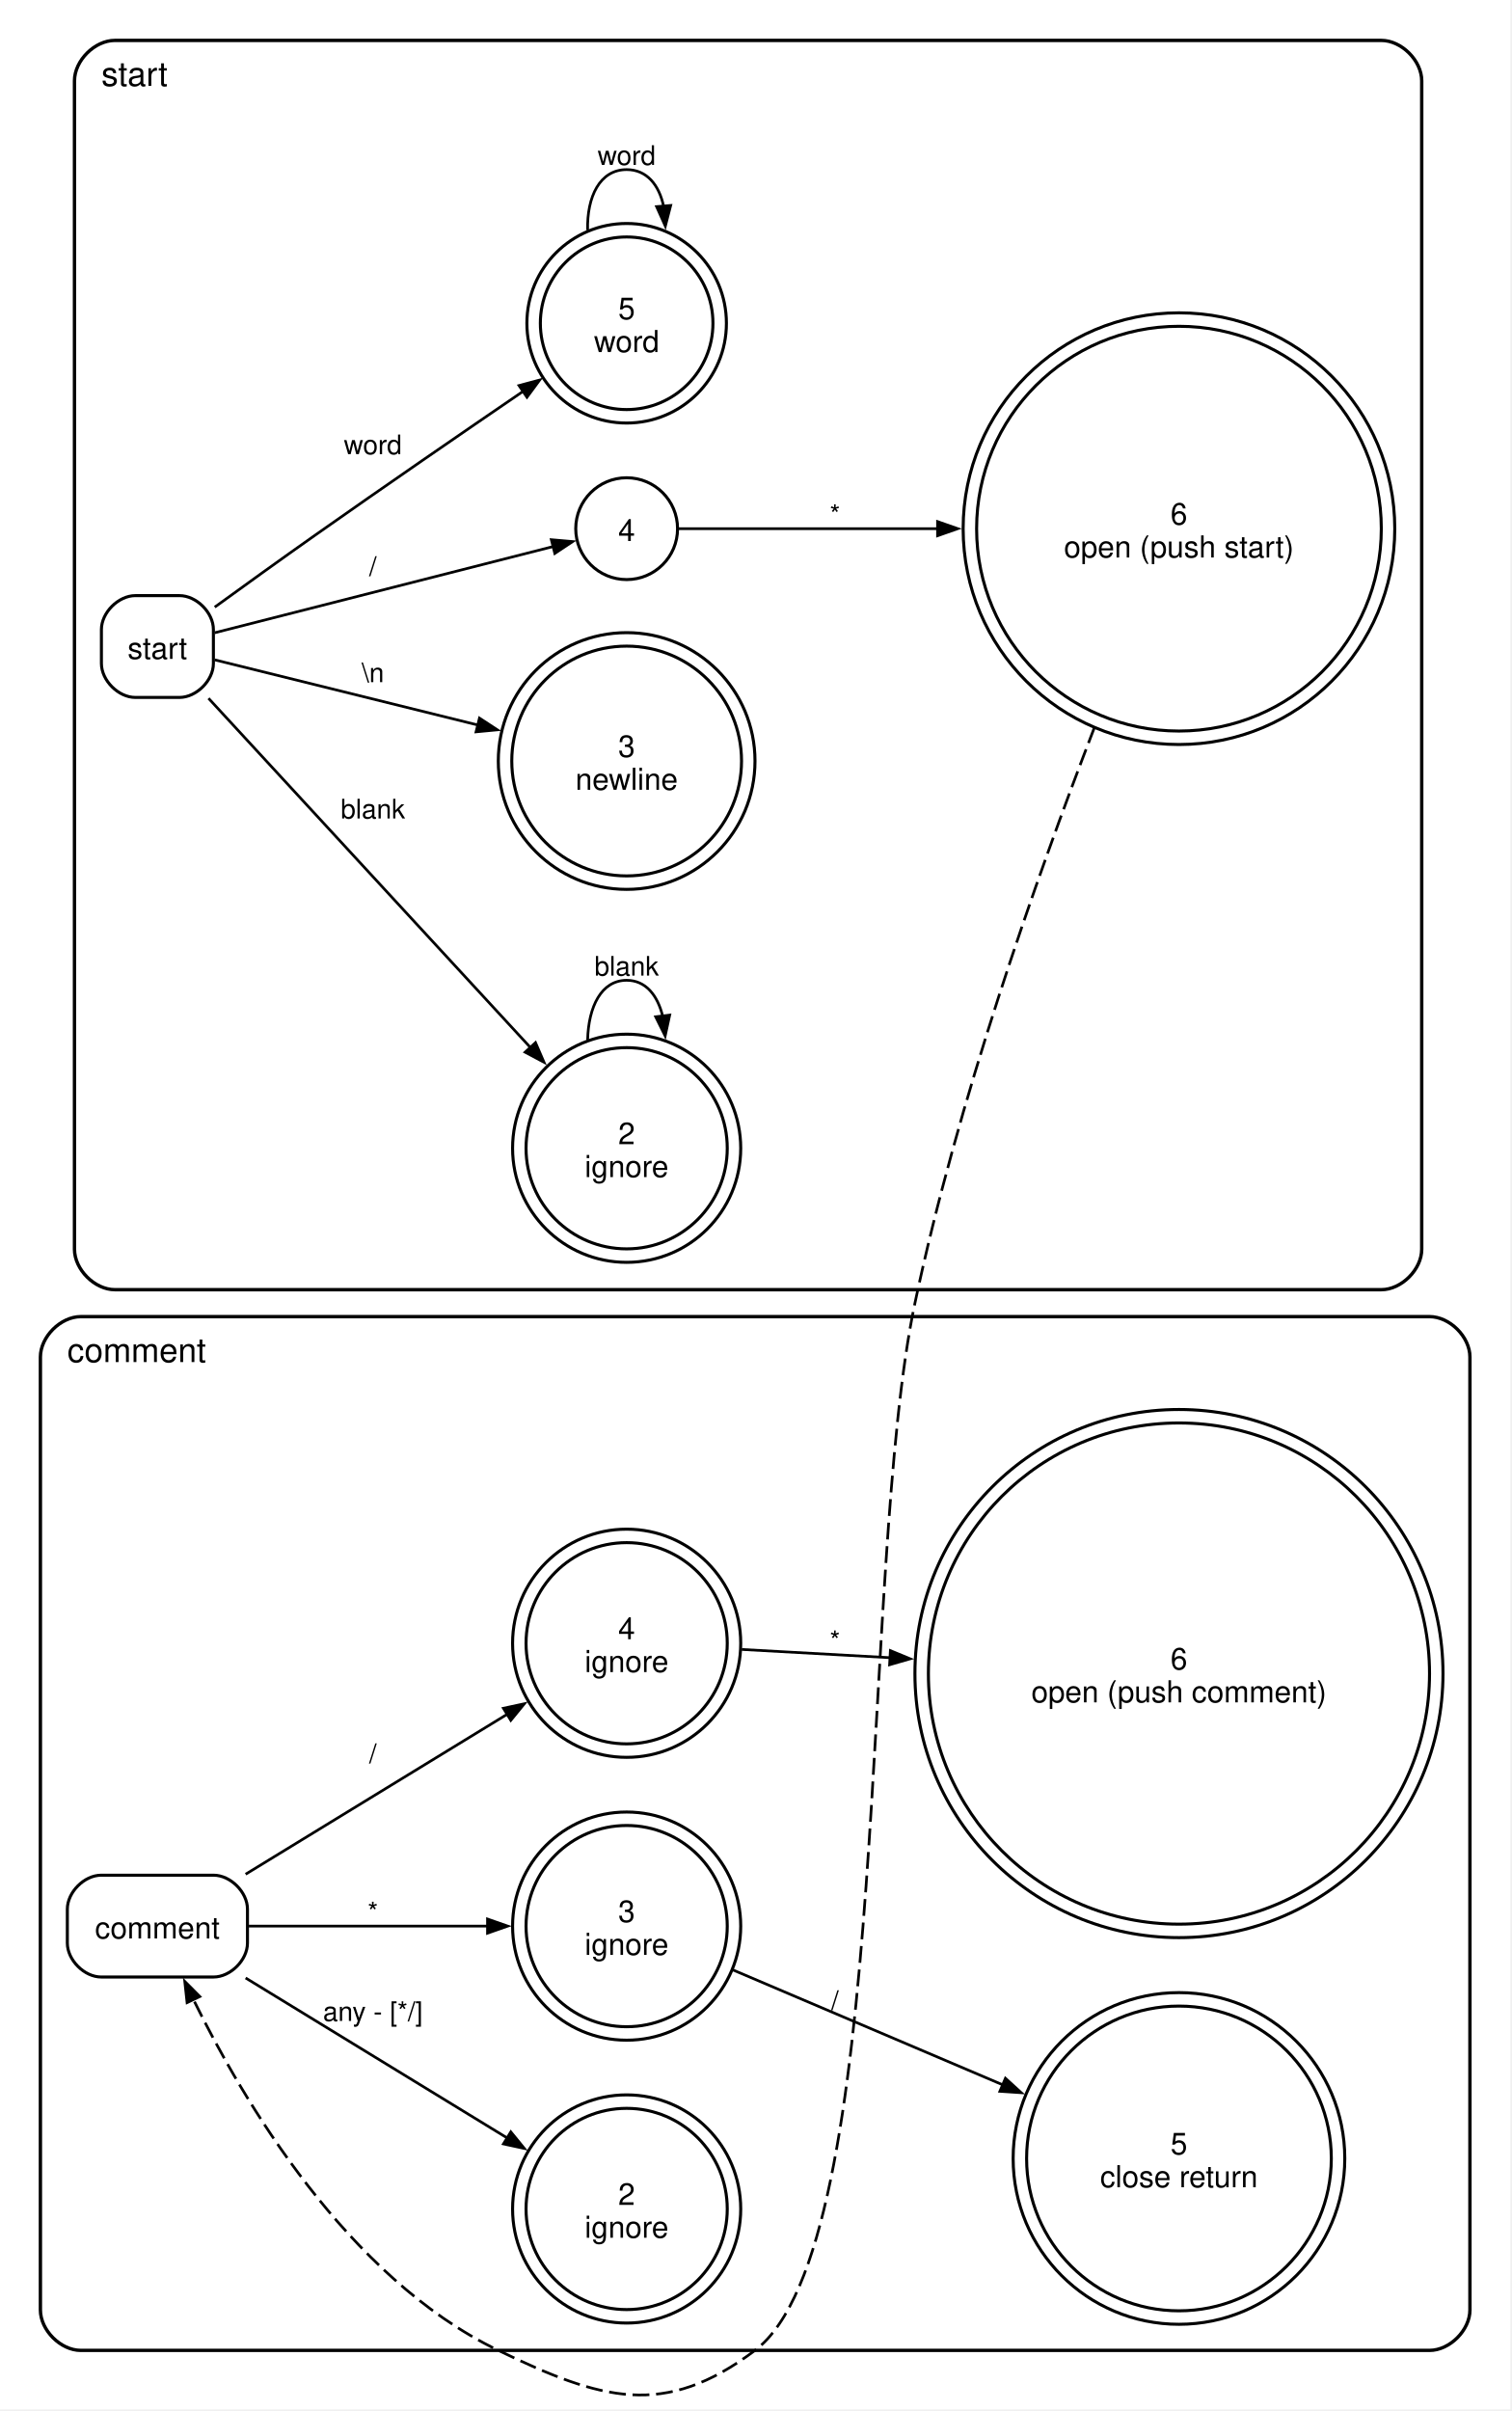
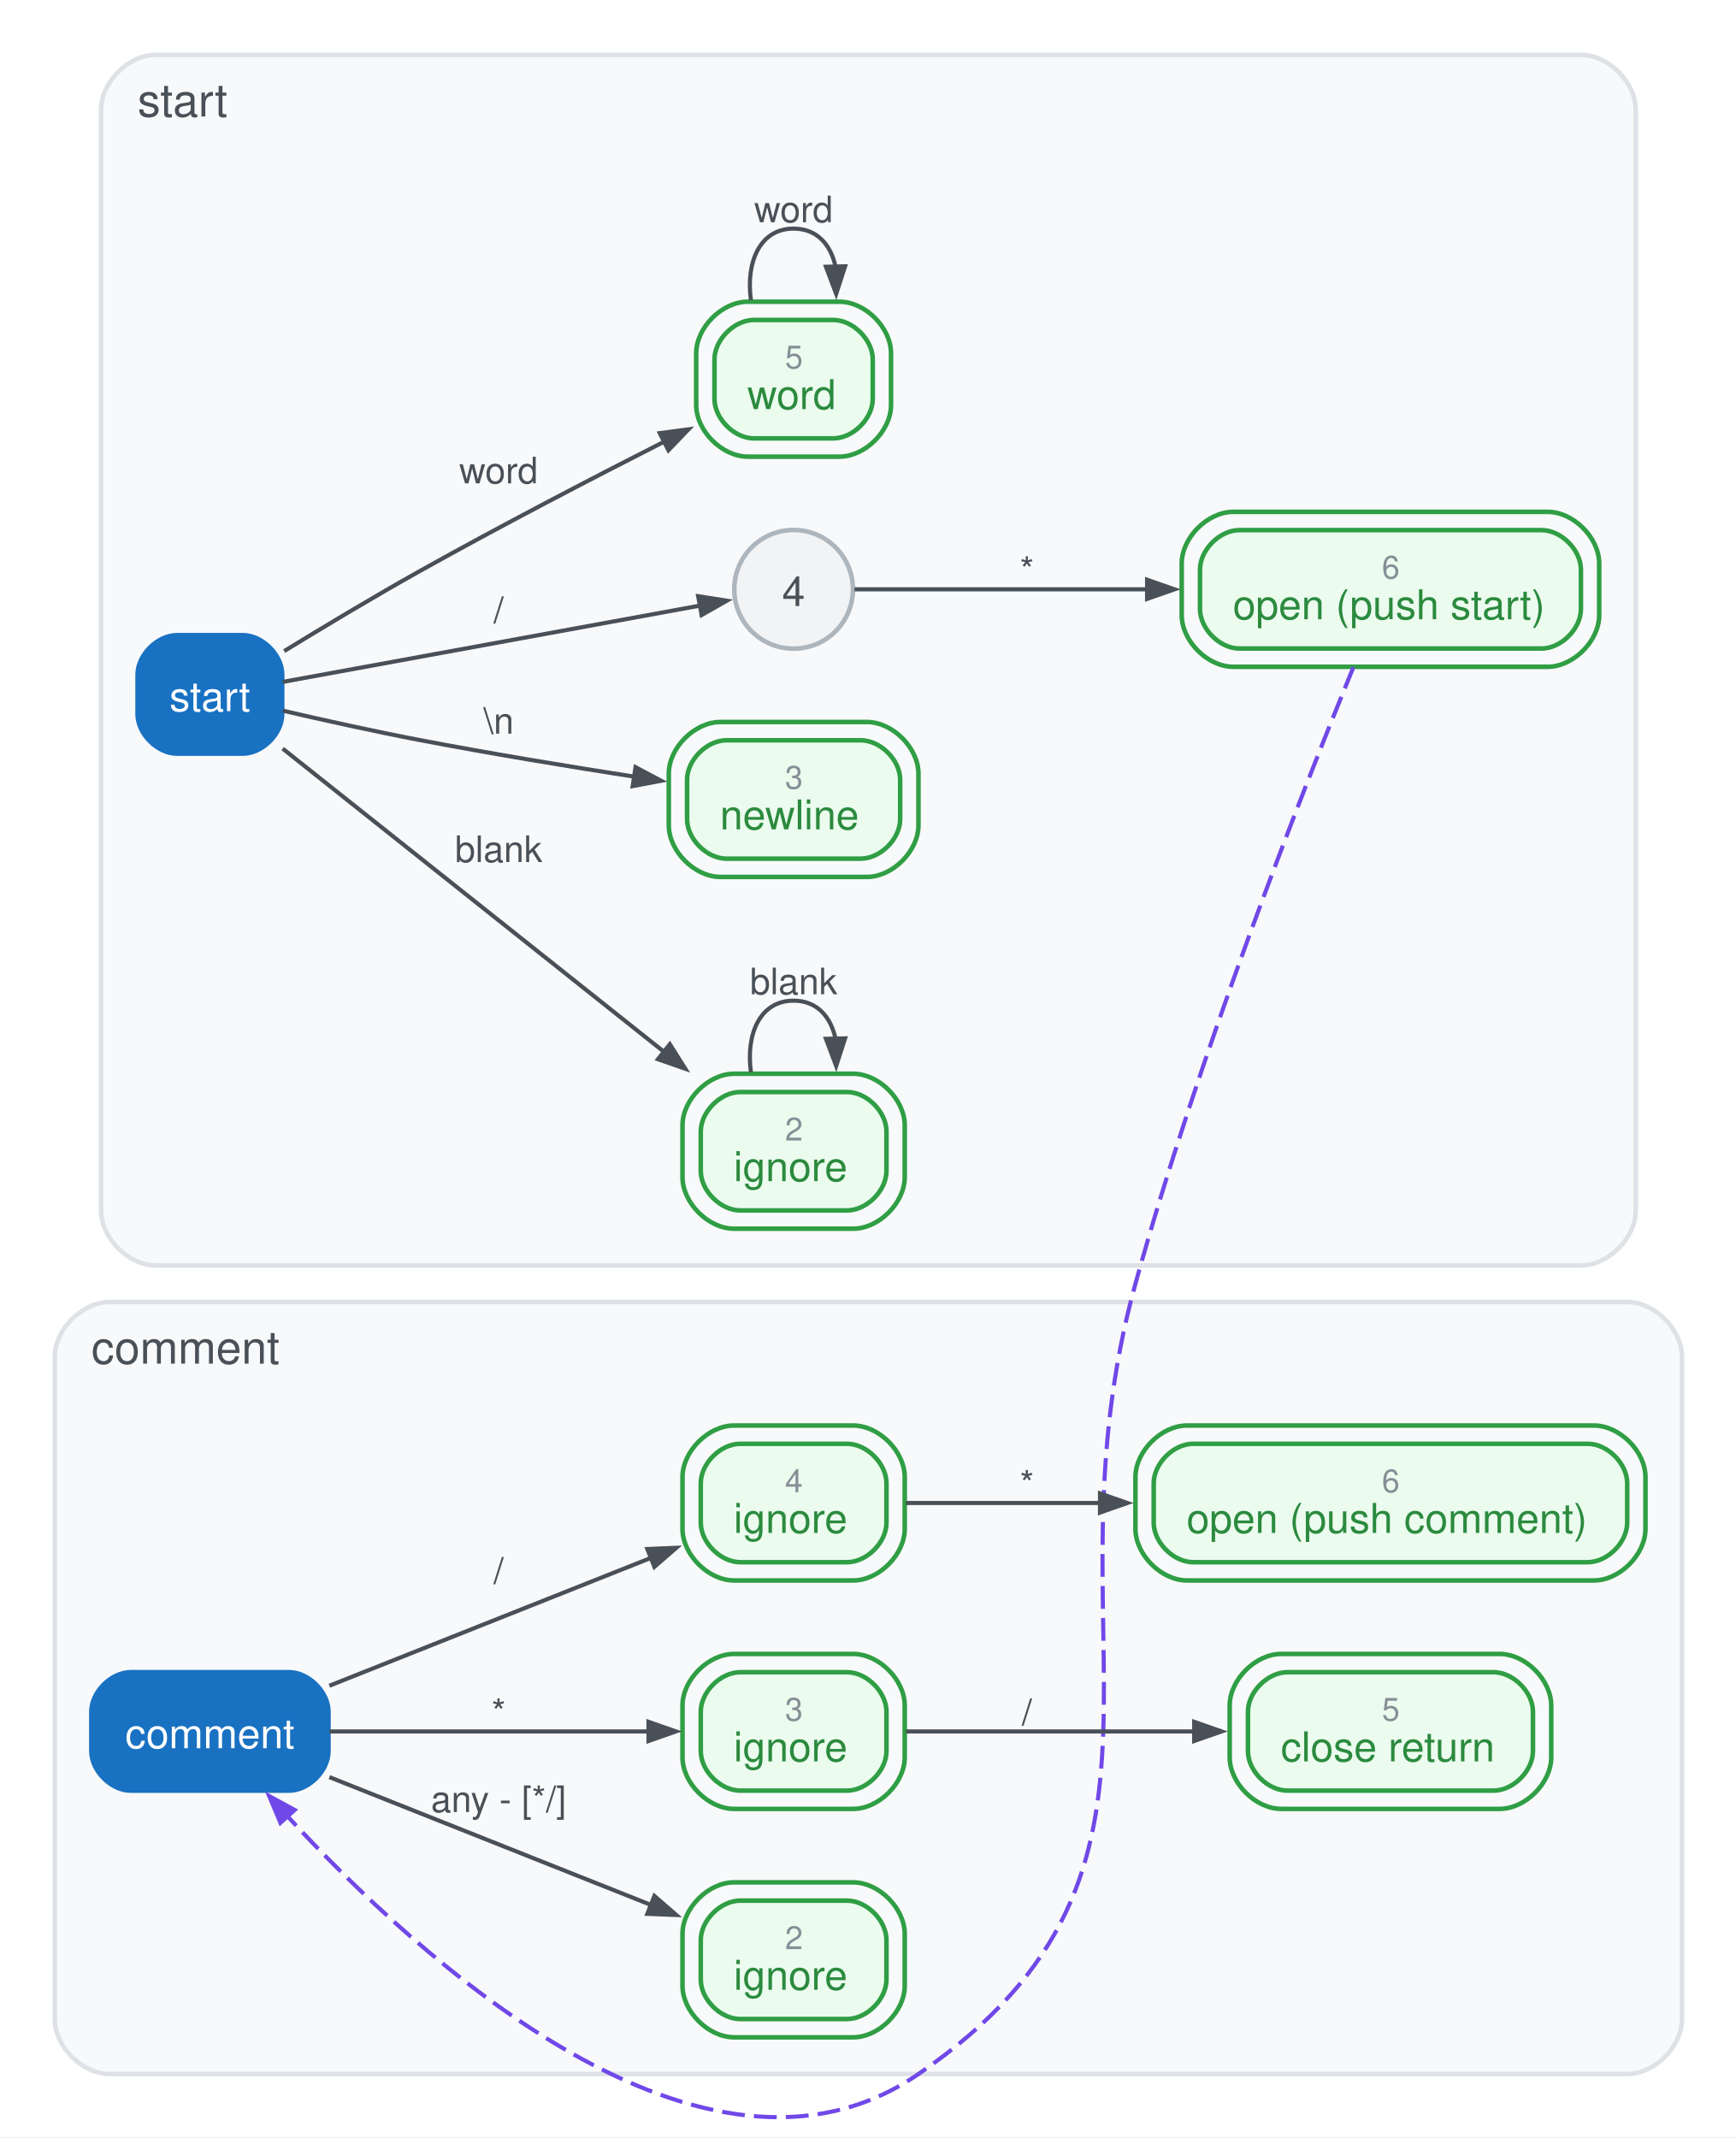
- <svg xmlns="http://www.w3.org/2000/svg" width="449pt" height="716pt" viewBox="0.00 0.00 449.00 716.00">
-   <g id="graph0" class="graph" transform="scale(1 1) rotate(0) translate(4 711.52)">
-     <polygon fill="white" stroke="none" points="-4,4 -4,-711.52 444.58,-711.52 444.58,4 -4,4" />
+ <svg xmlns="http://www.w3.org/2000/svg" width="380pt" height="468pt" viewBox="0.00 0.00 380.00 468.00">
+   <g id="graph0" class="graph" transform="scale(1 1) rotate(0) translate(4 463.77)">
+     <polygon fill="white" stroke="none" points="-4,4 -4,-463.77 376.2,-463.77 376.2,4 -4,4" />
    <g id="clust1" class="cluster group">
-       <path fill="none" stroke="black" d="M30.12,-328.52C30.12,-328.52 406.26,-328.52 406.26,-328.52 412.26,-328.52 418.26,-334.52 418.26,-340.52 418.26,-340.52 418.26,-687.52 418.26,-687.52 418.26,-693.52 412.26,-699.52 406.26,-699.52 406.26,-699.52 30.12,-699.52 30.12,-699.52 24.12,-699.52 18.12,-693.52 18.12,-687.52 18.12,-687.52 18.12,-340.52 18.12,-340.52 18.12,-334.52 24.12,-328.52 30.12,-328.52" />
-       <text xml:space="preserve" text-anchor="start" x="26.12" y="-686.02" font-family="Helvetica,sans-Serif" font-size="10.00">start</text>
+       <path fill="#f8f9fa" stroke="#dee2e6" d="M30.12,-186.77C30.12,-186.77 342.07,-186.77 342.07,-186.77 348.07,-186.77 354.07,-192.77 354.07,-198.77 354.07,-198.77 354.07,-439.77 354.07,-439.77 354.07,-445.77 348.07,-451.77 342.07,-451.77 342.07,-451.77 30.12,-451.77 30.12,-451.77 24.12,-451.77 18.12,-445.77 18.12,-439.77 18.12,-439.77 18.12,-198.77 18.12,-198.77 18.12,-192.77 24.12,-186.77 30.12,-186.77" />
+       <text xml:space="preserve" text-anchor="start" x="26.12" y="-438.27" font-family="Helvetica,sans-Serif" font-size="10.00" fill="#495057">start</text>
    </g>
    <g id="clust2" class="cluster group">
-       <path fill="none" stroke="black" d="M20,-13.52C20,-13.52 420.58,-13.52 420.58,-13.52 426.58,-13.52 432.58,-19.52 432.58,-25.52 432.58,-25.52 432.58,-308.52 432.58,-308.52 432.58,-314.52 426.58,-320.52 420.58,-320.52 420.58,-320.52 20,-320.52 20,-320.52 14,-320.52 8,-314.52 8,-308.52 8,-308.52 8,-25.52 8,-25.52 8,-19.52 14,-13.52 20,-13.52" />
-       <text xml:space="preserve" text-anchor="start" x="16" y="-307.02" font-family="Helvetica,sans-Serif" font-size="10.00">comment</text>
+       <path fill="#f8f9fa" stroke="#dee2e6" d="M20,-9.77C20,-9.77 352.2,-9.77 352.2,-9.77 358.2,-9.77 364.2,-15.77 364.2,-21.77 364.2,-21.77 364.2,-166.77 364.2,-166.77 364.2,-172.77 358.2,-178.77 352.2,-178.77 352.2,-178.77 20,-178.77 20,-178.77 14,-178.77 8,-172.77 8,-166.77 8,-166.77 8,-21.77 8,-21.77 8,-15.77 14,-9.77 20,-9.77" />
+       <text xml:space="preserve" text-anchor="start" x="16" y="-165.27" font-family="Helvetica,sans-Serif" font-size="10.00" fill="#495057">comment</text>
    </g>
    <g id="node1" class="node start">
-       <path fill="none" stroke="black" stroke-width="0.9" d="M49.29,-534.64C49.29,-534.64 36.21,-534.64 36.21,-534.64 31.17,-534.64 26.12,-529.6 26.12,-524.56 26.12,-524.56 26.12,-514.48 26.12,-514.48 26.12,-509.44 31.17,-504.4 36.21,-504.4 36.21,-504.4 49.29,-504.4 49.29,-504.4 54.33,-504.4 59.38,-509.44 59.38,-514.48 59.38,-514.48 59.38,-524.56 59.38,-524.56 59.38,-529.6 54.34,-534.64 49.29,-534.64" />
-       <text xml:space="preserve" text-anchor="middle" x="42.75" y="-515.85" font-family="Helvetica,sans-Serif" font-size="9.00">start</text>
+       <path fill="#1971c2" stroke="#1971c2" d="M49.14,-324.73C49.14,-324.73 34.76,-324.73 34.76,-324.73 30.44,-324.73 26.12,-320.41 26.12,-316.09 26.12,-316.09 26.12,-307.45 26.12,-307.45 26.12,-303.13 30.44,-298.81 34.76,-298.81 34.76,-298.81 49.14,-298.81 49.14,-298.81 53.45,-298.81 57.77,-303.13 57.77,-307.45 57.77,-307.45 57.77,-316.09 57.77,-316.09 57.77,-320.41 53.45,-324.73 49.14,-324.73" />
+       <text xml:space="preserve" text-anchor="middle" x="41.95" y="-308.1" font-family="Helvetica,sans-Serif" font-size="9.00" fill="white">start</text>
    </g>
    <g id="node2" class="node">
-       <ellipse fill="none" stroke="black" stroke-width="0.9" cx="182.12" cy="-370.52" rx="29.88" ry="29.88" />
-       <ellipse fill="none" stroke="black" stroke-width="0.9" cx="182.12" cy="-370.52" rx="33.88" ry="33.88" />
-       <text xml:space="preserve" text-anchor="middle" x="182.12" y="-371.72" font-family="Helvetica,sans-Serif" font-size="9.00">2</text>
-       <text xml:space="preserve" text-anchor="middle" x="182.12" y="-361.97" font-family="Helvetica,sans-Serif" font-size="9.00">ignore</text>
+       <path fill="#ebfbee" stroke="#2f9e44" d="M181.41,-224.73C181.41,-224.73 158.04,-224.73 158.04,-224.73 153.72,-224.73 149.4,-220.41 149.4,-216.09 149.4,-216.09 149.4,-207.45 149.4,-207.45 149.4,-203.13 153.72,-198.81 158.04,-198.81 158.04,-198.81 181.41,-198.81 181.41,-198.81 185.73,-198.81 190.05,-203.13 190.05,-207.45 190.05,-207.45 190.05,-216.09 190.05,-216.09 190.05,-220.41 185.73,-224.73 181.41,-224.73" />
+       <path fill="none" stroke="#2f9e44" d="M182.74,-228.73C182.74,-228.73 156.71,-228.73 156.71,-228.73 151.05,-228.73 145.4,-223.08 145.4,-217.42 145.4,-217.42 145.4,-206.12 145.4,-206.12 145.4,-200.46 151.05,-194.81 156.71,-194.81 156.71,-194.81 182.74,-194.81 182.74,-194.81 188.4,-194.81 194.05,-200.46 194.05,-206.12 194.05,-206.12 194.05,-217.42 194.05,-217.42 194.05,-223.08 188.4,-228.73 182.74,-228.73" />
+       <text xml:space="preserve" text-anchor="start" x="167.85" y="-214.12" font-family="Helvetica,sans-Serif" font-size="7.00" fill="#868e96">2</text>
+       <text xml:space="preserve" text-anchor="start" x="156.6" y="-205.22" font-family="Helvetica,sans-Serif" font-size="9.00" fill="#2b8a3e">ignore</text>
    </g>
    <g id="edge1" class="edge">
-       <path fill="none" stroke="black" stroke-width="0.8" d="M57.93,-504.14C80.42,-479.75 124.66,-431.77 153.54,-400.43" />
-       <polygon fill="black" stroke="black" stroke-width="0.8" points="155.05,-401.89 157.57,-396.06 151.96,-399.05 155.05,-401.89" />
-       <text xml:space="preserve" text-anchor="middle" x="106.75" y="-468.47" font-family="Helvetica,sans-Serif" font-size="8.00"> blank </text>
+       <path fill="none" stroke="#495057" stroke-width="0.9" d="M57.87,-299.91C78.44,-283.55 115.86,-253.8 141.49,-233.42" />
+       <polygon fill="#495057" stroke="#495057" stroke-width="0.9" points="142.63,-235.2 146.02,-229.82 140.02,-231.91 142.63,-235.2" />
+       <text xml:space="preserve" text-anchor="middle" x="105.15" y="-275.07" font-family="Helvetica,sans-Serif" font-size="8.00" fill="#495057"> blank </text>
    </g>
    <g id="node3" class="node">
-       <ellipse fill="none" stroke="black" stroke-width="0.9" cx="182.12" cy="-485.52" rx="34.12" ry="34.12" />
-       <ellipse fill="none" stroke="black" stroke-width="0.9" cx="182.12" cy="-485.52" rx="38.12" ry="38.12" />
-       <text xml:space="preserve" text-anchor="middle" x="182.12" y="-486.72" font-family="Helvetica,sans-Serif" font-size="9.00">3</text>
-       <text xml:space="preserve" text-anchor="middle" x="182.12" y="-476.97" font-family="Helvetica,sans-Serif" font-size="9.00">newline</text>
+       <path fill="#ebfbee" stroke="#2f9e44" d="M184.41,-301.73C184.41,-301.73 155.04,-301.73 155.04,-301.73 150.72,-301.73 146.4,-297.41 146.4,-293.09 146.4,-293.09 146.4,-284.45 146.4,-284.45 146.4,-280.13 150.72,-275.81 155.04,-275.81 155.04,-275.81 184.41,-275.81 184.41,-275.81 188.73,-275.81 193.05,-280.13 193.05,-284.45 193.05,-284.45 193.05,-293.09 193.05,-293.09 193.05,-297.41 188.73,-301.73 184.41,-301.73" />
+       <path fill="none" stroke="#2f9e44" d="M185.74,-305.73C185.74,-305.73 153.71,-305.73 153.71,-305.73 148.05,-305.73 142.4,-300.08 142.4,-294.42 142.4,-294.42 142.4,-283.12 142.4,-283.12 142.4,-277.46 148.05,-271.81 153.71,-271.81 153.71,-271.81 185.74,-271.81 185.74,-271.81 191.4,-271.81 197.05,-277.46 197.05,-283.12 197.05,-283.12 197.05,-294.42 197.05,-294.42 197.05,-300.08 191.4,-305.73 185.74,-305.73" />
+       <text xml:space="preserve" text-anchor="start" x="167.85" y="-291.12" font-family="Helvetica,sans-Serif" font-size="7.00" fill="#868e96">3</text>
+       <text xml:space="preserve" text-anchor="start" x="153.6" y="-282.22" font-family="Helvetica,sans-Serif" font-size="9.00" fill="#2b8a3e">newline</text>
    </g>
    <g id="edge2" class="edge">
-       <path fill="none" stroke="black" stroke-width="0.8" d="M59.78,-515.56C78.81,-510.84 111.33,-502.79 137.92,-496.21" />
-       <polygon fill="black" stroke="black" stroke-width="0.8" points="138.4,-498.26 143.72,-494.78 137.39,-494.18 138.4,-498.26" />
-       <text xml:space="preserve" text-anchor="middle" x="106.75" y="-508.95" font-family="Helvetica,sans-Serif" font-size="8.00"> \n </text>
+       <path fill="none" stroke="#495057" stroke-width="0.9" d="M57.89,-308.21C66.61,-306.19 77.85,-303.69 87.9,-301.77 103.37,-298.81 120.6,-295.97 135.17,-293.71" />
+       <polygon fill="#495057" stroke="#495057" stroke-width="0.9" points="135.12,-295.84 140.73,-292.86 134.49,-291.69 135.12,-295.84" />
+       <text xml:space="preserve" text-anchor="middle" x="105.15" y="-303.17" font-family="Helvetica,sans-Serif" font-size="8.00" fill="#495057"> \n </text>
    </g>
    <g id="node4" class="node">
-       <ellipse fill="none" stroke="black" stroke-width="0.9" cx="182.12" cy="-554.52" rx="15.12" ry="15.12" />
-       <text xml:space="preserve" text-anchor="middle" x="182.12" y="-550.85" font-family="Helvetica,sans-Serif" font-size="9.00">4</text>
+       <ellipse fill="#f1f3f5" stroke="#adb5bd" cx="169.72" cy="-334.77" rx="12.99" ry="12.99" />
+       <text xml:space="preserve" text-anchor="middle" x="169.72" y="-331.1" font-family="Helvetica,sans-Serif" font-size="9.00" fill="#495057">4</text>
    </g>
    <g id="edge3" class="edge">
-       <path fill="none" stroke="black" stroke-width="0.8" d="M59.78,-523.61C84.72,-529.96 132.84,-542.22 160.39,-549.24" />
-       <polygon fill="black" stroke="black" stroke-width="0.8" points="159.75,-551.24 166.08,-550.69 160.78,-547.17 159.75,-551.24" />
-       <text xml:space="preserve" text-anchor="middle" x="106.75" y="-540.52" font-family="Helvetica,sans-Serif" font-size="8.00"> / </text>
+       <path fill="none" stroke="#495057" stroke-width="0.9" d="M57.87,-314.5C80.63,-318.66 124.04,-326.6 149.25,-331.21" />
+       <polygon fill="#495057" stroke="#495057" stroke-width="0.9" points="148.83,-333.27 155.11,-332.28 149.59,-329.14 148.83,-333.27" />
+       <text xml:space="preserve" text-anchor="middle" x="105.15" y="-327.41" font-family="Helvetica,sans-Serif" font-size="8.00" fill="#495057"> / </text>
    </g>
    <g id="node5" class="node">
-       <ellipse fill="none" stroke="black" stroke-width="0.9" cx="182.12" cy="-615.52" rx="25.63" ry="25.63" />
-       <ellipse fill="none" stroke="black" stroke-width="0.9" cx="182.12" cy="-615.52" rx="29.63" ry="29.63" />
-       <text xml:space="preserve" text-anchor="middle" x="182.12" y="-616.72" font-family="Helvetica,sans-Serif" font-size="9.00">5</text>
-       <text xml:space="preserve" text-anchor="middle" x="182.12" y="-606.97" font-family="Helvetica,sans-Serif" font-size="9.00">word</text>
+       <path fill="#ebfbee" stroke="#2f9e44" d="M178.41,-393.73C178.41,-393.73 161.04,-393.73 161.04,-393.73 156.72,-393.73 152.4,-389.41 152.4,-385.09 152.4,-385.09 152.4,-376.45 152.4,-376.45 152.4,-372.13 156.72,-367.81 161.04,-367.81 161.04,-367.81 178.41,-367.81 178.41,-367.81 182.73,-367.81 187.05,-372.13 187.05,-376.45 187.05,-376.45 187.05,-385.09 187.05,-385.09 187.05,-389.41 182.73,-393.73 178.41,-393.73" />
+       <path fill="none" stroke="#2f9e44" d="M179.74,-397.73C179.74,-397.73 159.71,-397.73 159.71,-397.73 154.05,-397.73 148.4,-392.08 148.4,-386.42 148.4,-386.42 148.4,-375.12 148.4,-375.12 148.4,-369.46 154.05,-363.81 159.71,-363.81 159.71,-363.81 179.74,-363.81 179.74,-363.81 185.4,-363.81 191.05,-369.46 191.05,-375.12 191.05,-375.12 191.05,-386.42 191.05,-386.42 191.05,-392.08 185.4,-397.73 179.74,-397.73" />
+       <text xml:space="preserve" text-anchor="start" x="167.85" y="-383.12" font-family="Helvetica,sans-Serif" font-size="7.00" fill="#868e96">5</text>
+       <text xml:space="preserve" text-anchor="start" x="159.6" y="-374.22" font-family="Helvetica,sans-Serif" font-size="9.00" fill="#2b8a3e">word</text>
    </g>
    <g id="edge4" class="edge">
-       <path fill="none" stroke="black" stroke-width="0.8" d="M59.78,-531.22C68.53,-537.57 79.57,-545.53 89.5,-552.52 110.06,-567 133.42,-583.06 151.41,-595.34" />
-       <polygon fill="black" stroke="black" stroke-width="0.8" points="150.15,-597.02 156.29,-598.67 152.51,-593.55 150.15,-597.02" />
-       <text xml:space="preserve" text-anchor="middle" x="106.75" y="-576.64" font-family="Helvetica,sans-Serif" font-size="8.00"> word </text>
+       <path fill="none" stroke="#495057" stroke-width="0.9" d="M58.21,-321.25C66.84,-326.54 77.89,-333.17 87.9,-338.77 105.53,-348.63 125.69,-359.11 141.47,-367.13" />
+       <polygon fill="#495057" stroke="#495057" stroke-width="0.9" points="140.42,-368.96 146.73,-369.8 142.32,-365.21 140.42,-368.96" />
+       <text xml:space="preserve" text-anchor="middle" x="105.15" y="-357.96" font-family="Helvetica,sans-Serif" font-size="8.00" fill="#495057"> word </text>
    </g>
    <g id="edge5" class="edge">
-       <path fill="none" stroke="black" stroke-width="0.8" d="M170.53,-402.66C170.76,-412.6 174.63,-420.4 182.12,-420.4 187.74,-420.4 191.31,-416.01 192.85,-409.62" />
-       <polygon fill="black" stroke="black" stroke-width="0.8" points="194.91,-410.08 193.56,-403.86 190.74,-409.56 194.91,-410.08" />
-       <text xml:space="preserve" text-anchor="middle" x="182.12" y="-421.8" font-family="Helvetica,sans-Serif" font-size="8.00"> blank </text>
+       <path fill="none" stroke="#495057" stroke-width="0.9" d="M160.38,-229.07C159.23,-237.39 162.34,-244.73 169.72,-244.73 174.8,-244.73 177.86,-241.26 178.9,-236.39" />
+       <polygon fill="#495057" stroke="#495057" stroke-width="0.9" points="181,-236.48 179.04,-230.43 176.8,-236.38 181,-236.48" />
+       <text xml:space="preserve" text-anchor="middle" x="169.72" y="-246.13" font-family="Helvetica,sans-Serif" font-size="8.00" fill="#495057"> blank </text>
    </g>
    <g id="node6" class="node">
-       <ellipse fill="none" stroke="black" stroke-width="0.9" cx="346.16" cy="-554.52" rx="60.1" ry="60.1" />
-       <ellipse fill="none" stroke="black" stroke-width="0.9" cx="346.16" cy="-554.52" rx="64.1" ry="64.1" />
-       <text xml:space="preserve" text-anchor="middle" x="346.16" y="-555.72" font-family="Helvetica,sans-Serif" font-size="9.00">6</text>
-       <text xml:space="preserve" text-anchor="middle" x="346.16" y="-545.97" font-family="Helvetica,sans-Serif" font-size="9.00">open (push start)</text>
+       <path fill="#ebfbee" stroke="#2f9e44" d="M333.44,-347.73C333.44,-347.73 267.31,-347.73 267.31,-347.73 263,-347.73 258.68,-343.41 258.68,-339.09 258.68,-339.09 258.68,-330.45 258.68,-330.45 258.68,-326.13 263,-321.81 267.31,-321.81 267.31,-321.81 333.44,-321.81 333.44,-321.81 337.75,-321.81 342.07,-326.13 342.07,-330.45 342.07,-330.45 342.07,-339.09 342.07,-339.09 342.07,-343.41 337.75,-347.73 333.44,-347.73" />
+       <path fill="none" stroke="#2f9e44" d="M334.77,-351.73C334.77,-351.73 265.98,-351.73 265.98,-351.73 260.33,-351.73 254.68,-346.08 254.68,-340.42 254.68,-340.42 254.68,-329.12 254.68,-329.12 254.68,-323.46 260.33,-317.81 265.98,-317.81 265.98,-317.81 334.77,-317.81 334.77,-317.81 340.42,-317.81 346.07,-323.46 346.07,-329.12 346.07,-329.12 346.07,-340.42 346.07,-340.42 346.07,-346.08 340.42,-351.73 334.77,-351.73" />
+       <text xml:space="preserve" text-anchor="start" x="298.5" y="-337.12" font-family="Helvetica,sans-Serif" font-size="7.00" fill="#868e96">6</text>
+       <text xml:space="preserve" text-anchor="start" x="265.88" y="-328.22" font-family="Helvetica,sans-Serif" font-size="9.00" fill="#2b8a3e">open (push start)</text>
    </g>
    <g id="edge6" class="edge">
-       <path fill="none" stroke="black" stroke-width="0.8" d="M197.5,-554.52C214.99,-554.52 245.79,-554.52 274.75,-554.52" />
-       <polygon fill="black" stroke="black" stroke-width="0.8" points="274.46,-556.62 280.46,-554.52 274.46,-552.42 274.46,-556.62" />
-       <text xml:space="preserve" text-anchor="middle" x="243.99" y="-555.92" font-family="Helvetica,sans-Serif" font-size="8.00"> * </text>
+       <path fill="none" stroke="#495057" stroke-width="0.9" d="M183.06,-334.77C197.88,-334.77 223.69,-334.77 247.24,-334.77" />
+       <polygon fill="#495057" stroke="#495057" stroke-width="0.9" points="247.1,-336.87 253.1,-334.77 247.1,-332.67 247.1,-336.87" />
+       <text xml:space="preserve" text-anchor="middle" x="220.8" y="-336.17" font-family="Helvetica,sans-Serif" font-size="8.00" fill="#495057"> * </text>
    </g>
    <g id="edge7" class="edge">
-       <path fill="none" stroke="black" stroke-width="0.8" d="M170.53,-643.15C170.28,-653.07 174.14,-661.15 182.12,-661.15 188.1,-661.15 191.77,-656.61 193.12,-650.15" />
-       <polygon fill="black" stroke="black" stroke-width="0.8" points="195.2,-650.51 193.61,-644.35 191.01,-650.16 195.2,-650.51" />
-       <text xml:space="preserve" text-anchor="middle" x="182.12" y="-662.55" font-family="Helvetica,sans-Serif" font-size="8.00"> word </text>
+       <path fill="none" stroke="#495057" stroke-width="0.9" d="M160.38,-398.07C159.23,-406.39 162.34,-413.73 169.72,-413.73 174.8,-413.73 177.86,-410.26 178.9,-405.39" />
+       <polygon fill="#495057" stroke="#495057" stroke-width="0.9" points="181,-405.48 179.04,-399.43 176.8,-405.38 181,-405.48" />
+       <text xml:space="preserve" text-anchor="middle" x="169.72" y="-415.13" font-family="Helvetica,sans-Serif" font-size="8.00" fill="#495057"> word </text>
    </g>
    <g id="node7" class="node start">
-       <path fill="none" stroke="black" stroke-width="0.9" d="M59.42,-154.64C59.42,-154.64 26.08,-154.64 26.08,-154.64 21.04,-154.64 16,-149.6 16,-144.56 16,-144.56 16,-134.48 16,-134.48 16,-129.44 21.04,-124.4 26.08,-124.4 26.08,-124.4 59.42,-124.4 59.42,-124.4 64.46,-124.4 69.5,-129.44 69.5,-134.48 69.5,-134.48 69.5,-144.56 69.5,-144.56 69.5,-149.6 64.46,-154.64 59.42,-154.64" />
-       <text xml:space="preserve" text-anchor="middle" x="42.75" y="-135.85" font-family="Helvetica,sans-Serif" font-size="9.00">comment</text>
+       <path fill="#1971c2" stroke="#1971c2" d="M59.26,-97.73C59.26,-97.73 24.64,-97.73 24.64,-97.73 20.32,-97.73 16,-93.41 16,-89.09 16,-89.09 16,-80.45 16,-80.45 16,-76.13 20.32,-71.81 24.64,-71.81 24.64,-71.81 59.26,-71.81 59.26,-71.81 63.58,-71.81 67.9,-76.13 67.9,-80.45 67.9,-80.45 67.9,-89.09 67.9,-89.09 67.9,-93.41 63.58,-97.73 59.26,-97.73" />
+       <text xml:space="preserve" text-anchor="middle" x="41.95" y="-81.1" font-family="Helvetica,sans-Serif" font-size="9.00" fill="white">comment</text>
    </g>
    <g id="edge13" class="edge hands">
-       <path fill="none" stroke="black" stroke-width="0.8" stroke-dasharray="5,2" d="M321.07,-495.53C303.39,-449.68 280.35,-384.08 267.74,-324.52 251.16,-246.26 261.43,-44.57 220.24,-13.52 193.18,6.87 174.52,1.2 144,-13.52 99.06,-35.2 68.05,-87.9 53.39,-117.83" />
-       <polygon fill="black" stroke="black" stroke-width="0.8" points="51.56,-116.79 50.87,-123.11 55.35,-118.6 51.56,-116.79" />
+       <path fill="none" stroke="#7048e8" stroke-width="0.9" stroke-dasharray="5,2" d="M292.26,-317.72C280.86,-289.89 258.39,-232.79 244.55,-182.77 223.29,-105.92 262.83,-54.83 197.05,-9.77 150.18,22.34 87.49,-35.18 58.66,-66.49" />
+       <polygon fill="#7048e8" stroke="#7048e8" stroke-width="0.9" points="57.39,-64.76 54.92,-70.62 60.5,-67.58 57.39,-64.76" />
    </g>
    <g id="node8" class="node">
-       <ellipse fill="none" stroke="black" stroke-width="0.9" cx="182.12" cy="-55.52" rx="29.88" ry="29.88" />
-       <ellipse fill="none" stroke="black" stroke-width="0.9" cx="182.12" cy="-55.52" rx="33.88" ry="33.88" />
-       <text xml:space="preserve" text-anchor="middle" x="182.12" y="-56.72" font-family="Helvetica,sans-Serif" font-size="9.00">2</text>
-       <text xml:space="preserve" text-anchor="middle" x="182.12" y="-46.97" font-family="Helvetica,sans-Serif" font-size="9.00">ignore</text>
+       <path fill="#ebfbee" stroke="#2f9e44" d="M181.41,-47.73C181.41,-47.73 158.04,-47.73 158.04,-47.73 153.72,-47.73 149.4,-43.41 149.4,-39.09 149.4,-39.09 149.4,-30.45 149.4,-30.45 149.4,-26.13 153.72,-21.81 158.04,-21.81 158.04,-21.81 181.41,-21.81 181.41,-21.81 185.73,-21.81 190.05,-26.13 190.05,-30.45 190.05,-30.45 190.05,-39.09 190.05,-39.09 190.05,-43.41 185.73,-47.73 181.41,-47.73" />
+       <path fill="none" stroke="#2f9e44" d="M182.74,-51.73C182.74,-51.73 156.71,-51.73 156.71,-51.73 151.05,-51.73 145.4,-46.08 145.4,-40.42 145.4,-40.42 145.4,-29.12 145.4,-29.12 145.4,-23.46 151.05,-17.81 156.71,-17.81 156.71,-17.81 182.74,-17.81 182.74,-17.81 188.4,-17.81 194.05,-23.46 194.05,-29.12 194.05,-29.12 194.05,-40.42 194.05,-40.42 194.05,-46.08 188.4,-51.73 182.74,-51.73" />
+       <text xml:space="preserve" text-anchor="start" x="167.85" y="-37.12" font-family="Helvetica,sans-Serif" font-size="7.00" fill="#868e96">2</text>
+       <text xml:space="preserve" text-anchor="start" x="156.6" y="-28.22" font-family="Helvetica,sans-Serif" font-size="9.00" fill="#2b8a3e">ignore</text>
    </g>
    <g id="edge8" class="edge">
-       <path fill="none" stroke="black" stroke-width="0.8" d="M68.95,-124.12C90.79,-110.75 122.62,-91.29 146.79,-76.51" />
-       <polygon fill="black" stroke="black" stroke-width="0.8" points="147.71,-78.41 151.73,-73.49 145.52,-74.83 147.71,-78.41" />
-       <text xml:space="preserve" text-anchor="middle" x="106.75" y="-111.35" font-family="Helvetica,sans-Serif" font-size="8.00"> any - [*/] </text>
+       <path fill="none" stroke="#495057" stroke-width="0.9" d="M68.1,-74.77C88.41,-66.7 117.06,-55.31 138.59,-46.75" />
+       <polygon fill="#495057" stroke="#495057" stroke-width="0.9" points="139.25,-48.75 144.05,-44.58 137.7,-44.84 139.25,-48.75" />
+       <text xml:space="preserve" text-anchor="middle" x="105.15" y="-67.12" font-family="Helvetica,sans-Serif" font-size="8.00" fill="#495057"> any - [*/] </text>
    </g>
    <g id="node9" class="node">
-       <ellipse fill="none" stroke="black" stroke-width="0.9" cx="182.12" cy="-139.52" rx="29.88" ry="29.88" />
-       <ellipse fill="none" stroke="black" stroke-width="0.9" cx="182.12" cy="-139.52" rx="33.88" ry="33.88" />
-       <text xml:space="preserve" text-anchor="middle" x="182.12" y="-140.72" font-family="Helvetica,sans-Serif" font-size="9.00">3</text>
-       <text xml:space="preserve" text-anchor="middle" x="182.12" y="-130.97" font-family="Helvetica,sans-Serif" font-size="9.00">ignore</text>
+       <path fill="#ebfbee" stroke="#2f9e44" d="M181.41,-97.73C181.41,-97.73 158.04,-97.73 158.04,-97.73 153.72,-97.73 149.4,-93.41 149.4,-89.09 149.4,-89.09 149.4,-80.45 149.4,-80.45 149.4,-76.13 153.72,-71.81 158.04,-71.81 158.04,-71.81 181.41,-71.81 181.41,-71.81 185.73,-71.81 190.05,-76.13 190.05,-80.45 190.05,-80.45 190.05,-89.09 190.05,-89.09 190.05,-93.41 185.73,-97.73 181.41,-97.73" />
+       <path fill="none" stroke="#2f9e44" d="M182.74,-101.73C182.74,-101.73 156.71,-101.73 156.71,-101.73 151.05,-101.73 145.4,-96.08 145.4,-90.42 145.4,-90.42 145.4,-79.12 145.4,-79.12 145.4,-73.46 151.05,-67.81 156.71,-67.81 156.71,-67.81 182.74,-67.81 182.74,-67.81 188.4,-67.81 194.05,-73.46 194.05,-79.12 194.05,-79.12 194.05,-90.42 194.05,-90.42 194.05,-96.08 188.4,-101.73 182.74,-101.73" />
+       <text xml:space="preserve" text-anchor="start" x="167.85" y="-87.12" font-family="Helvetica,sans-Serif" font-size="7.00" fill="#868e96">3</text>
+       <text xml:space="preserve" text-anchor="start" x="156.6" y="-78.22" font-family="Helvetica,sans-Serif" font-size="9.00" fill="#2b8a3e">ignore</text>
    </g>
    <g id="edge9" class="edge">
-       <path fill="none" stroke="black" stroke-width="0.8" d="M69.91,-139.52C90.02,-139.52 118.14,-139.52 141.07,-139.52" />
-       <polygon fill="black" stroke="black" stroke-width="0.8" points="140.79,-141.62 146.79,-139.52 140.79,-137.42 140.79,-141.62" />
-       <text xml:space="preserve" text-anchor="middle" x="106.75" y="-140.92" font-family="Helvetica,sans-Serif" font-size="8.00"> * </text>
+       <path fill="none" stroke="#495057" stroke-width="0.9" d="M68.1,-84.77C88.24,-84.77 116.56,-84.77 138.03,-84.77" />
+       <polygon fill="#495057" stroke="#495057" stroke-width="0.9" points="137.96,-86.87 143.96,-84.77 137.96,-82.67 137.96,-86.87" />
+       <text xml:space="preserve" text-anchor="middle" x="105.15" y="-86.17" font-family="Helvetica,sans-Serif" font-size="8.00" fill="#495057"> * </text>
    </g>
    <g id="node10" class="node">
-       <ellipse fill="none" stroke="black" stroke-width="0.9" cx="182.12" cy="-223.52" rx="29.88" ry="29.88" />
-       <ellipse fill="none" stroke="black" stroke-width="0.9" cx="182.12" cy="-223.52" rx="33.88" ry="33.88" />
-       <text xml:space="preserve" text-anchor="middle" x="182.12" y="-224.72" font-family="Helvetica,sans-Serif" font-size="9.00">4</text>
-       <text xml:space="preserve" text-anchor="middle" x="182.12" y="-214.97" font-family="Helvetica,sans-Serif" font-size="9.00">ignore</text>
+       <path fill="#ebfbee" stroke="#2f9e44" d="M181.41,-147.73C181.41,-147.73 158.04,-147.73 158.04,-147.73 153.72,-147.73 149.4,-143.41 149.4,-139.09 149.4,-139.09 149.4,-130.45 149.4,-130.45 149.4,-126.13 153.72,-121.81 158.04,-121.81 158.04,-121.81 181.41,-121.81 181.41,-121.81 185.73,-121.81 190.05,-126.13 190.05,-130.45 190.05,-130.45 190.05,-139.09 190.05,-139.09 190.05,-143.41 185.73,-147.73 181.41,-147.73" />
+       <path fill="none" stroke="#2f9e44" d="M182.74,-151.73C182.74,-151.73 156.71,-151.73 156.71,-151.73 151.05,-151.73 145.4,-146.08 145.4,-140.42 145.4,-140.42 145.4,-129.12 145.4,-129.12 145.4,-123.46 151.05,-117.81 156.71,-117.81 156.71,-117.81 182.74,-117.81 182.74,-117.81 188.4,-117.81 194.05,-123.46 194.05,-129.12 194.05,-129.12 194.05,-140.42 194.05,-140.42 194.05,-146.08 188.4,-151.73 182.74,-151.73" />
+       <text xml:space="preserve" text-anchor="start" x="167.85" y="-137.12" font-family="Helvetica,sans-Serif" font-size="7.00" fill="#868e96">4</text>
+       <text xml:space="preserve" text-anchor="start" x="156.6" y="-128.22" font-family="Helvetica,sans-Serif" font-size="9.00" fill="#2b8a3e">ignore</text>
    </g>
    <g id="edge10" class="edge">
-       <path fill="none" stroke="black" stroke-width="0.8" d="M68.95,-154.93C90.79,-168.29 122.62,-187.75 146.79,-202.53" />
-       <polygon fill="black" stroke="black" stroke-width="0.8" points="145.52,-204.21 151.73,-205.55 147.71,-200.63 145.52,-204.21" />
-       <text xml:space="preserve" text-anchor="middle" x="106.75" y="-187.95" font-family="Helvetica,sans-Serif" font-size="8.00"> / </text>
+       <path fill="none" stroke="#495057" stroke-width="0.9" d="M68.1,-94.77C88.41,-102.84 117.06,-114.23 138.59,-122.79" />
+       <polygon fill="#495057" stroke="#495057" stroke-width="0.9" points="137.7,-124.7 144.05,-124.96 139.25,-120.79 137.7,-124.7" />
+       <text xml:space="preserve" text-anchor="middle" x="105.15" y="-117.12" font-family="Helvetica,sans-Serif" font-size="8.00" fill="#495057"> / </text>
    </g>
    <g id="node11" class="node">
-       <ellipse fill="none" stroke="black" stroke-width="0.9" cx="346.16" cy="-70.52" rx="45.25" ry="45.25" />
-       <ellipse fill="none" stroke="black" stroke-width="0.9" cx="346.16" cy="-70.52" rx="49.25" ry="49.25" />
-       <text xml:space="preserve" text-anchor="middle" x="346.16" y="-71.72" font-family="Helvetica,sans-Serif" font-size="9.00">5</text>
-       <text xml:space="preserve" text-anchor="middle" x="346.16" y="-61.97" font-family="Helvetica,sans-Serif" font-size="9.00">close return</text>
+       <path fill="#ebfbee" stroke="#2f9e44" d="M322.94,-97.73C322.94,-97.73 277.81,-97.73 277.81,-97.73 273.5,-97.73 269.18,-93.41 269.18,-89.09 269.18,-89.09 269.18,-80.45 269.18,-80.45 269.18,-76.13 273.5,-71.81 277.81,-71.81 277.81,-71.81 322.94,-71.81 322.94,-71.81 327.25,-71.81 331.57,-76.13 331.57,-80.45 331.57,-80.45 331.57,-89.09 331.57,-89.09 331.57,-93.41 327.25,-97.73 322.94,-97.73" />
+       <path fill="none" stroke="#2f9e44" d="M324.27,-101.73C324.27,-101.73 276.48,-101.73 276.48,-101.73 270.83,-101.73 265.18,-96.08 265.18,-90.42 265.18,-90.42 265.18,-79.12 265.18,-79.12 265.18,-73.46 270.83,-67.81 276.48,-67.81 276.48,-67.81 324.27,-67.81 324.27,-67.81 329.92,-67.81 335.57,-73.46 335.57,-79.12 335.57,-79.12 335.57,-90.42 335.57,-90.42 335.57,-96.08 329.92,-101.73 324.27,-101.73" />
+       <text xml:space="preserve" text-anchor="start" x="298.5" y="-87.12" font-family="Helvetica,sans-Serif" font-size="7.00" fill="#868e96">5</text>
+       <text xml:space="preserve" text-anchor="start" x="276.38" y="-78.22" font-family="Helvetica,sans-Serif" font-size="9.00" fill="#2b8a3e">close return</text>
    </g>
    <g id="edge11" class="edge">
-       <path fill="none" stroke="black" stroke-width="0.8" d="M213.6,-126.54C236.16,-116.93 267.44,-103.62 293.83,-92.38" />
-       <polygon fill="black" stroke="black" stroke-width="0.8" points="294.62,-94.33 299.32,-90.04 292.97,-90.46 294.62,-94.33" />
-       <text xml:space="preserve" text-anchor="middle" x="243.99" y="-114.63" font-family="Helvetica,sans-Serif" font-size="8.00"> / </text>
+       <path fill="none" stroke="#495057" stroke-width="0.9" d="M194.32,-84.77C211.97,-84.77 236.57,-84.77 257.53,-84.77" />
+       <polygon fill="#495057" stroke="#495057" stroke-width="0.9" points="257.41,-86.87 263.41,-84.77 257.41,-82.67 257.41,-86.87" />
+       <text xml:space="preserve" text-anchor="middle" x="220.8" y="-86.17" font-family="Helvetica,sans-Serif" font-size="8.00" fill="#495057"> / </text>
    </g>
    <g id="node12" class="node">
-       <ellipse fill="none" stroke="black" stroke-width="0.9" cx="346.16" cy="-214.52" rx="74.42" ry="74.42" />
-       <ellipse fill="none" stroke="black" stroke-width="0.9" cx="346.16" cy="-214.52" rx="78.42" ry="78.42" />
-       <text xml:space="preserve" text-anchor="middle" x="346.16" y="-215.72" font-family="Helvetica,sans-Serif" font-size="9.00">6</text>
-       <text xml:space="preserve" text-anchor="middle" x="346.16" y="-205.97" font-family="Helvetica,sans-Serif" font-size="9.00">open (push comment)</text>
+       <path fill="#ebfbee" stroke="#2f9e44" d="M343.56,-147.73C343.56,-147.73 257.19,-147.73 257.19,-147.73 252.87,-147.73 248.55,-143.41 248.55,-139.09 248.55,-139.09 248.55,-130.45 248.55,-130.45 248.55,-126.13 252.87,-121.81 257.19,-121.81 257.19,-121.81 343.56,-121.81 343.56,-121.81 347.88,-121.81 352.2,-126.13 352.2,-130.45 352.2,-130.45 352.2,-139.09 352.2,-139.09 352.2,-143.41 347.88,-147.73 343.56,-147.73" />
+       <path fill="none" stroke="#2f9e44" d="M344.89,-151.73C344.89,-151.73 255.86,-151.73 255.86,-151.73 250.2,-151.73 244.55,-146.08 244.55,-140.42 244.55,-140.42 244.55,-129.12 244.55,-129.12 244.55,-123.46 250.2,-117.81 255.86,-117.81 255.86,-117.81 344.89,-117.81 344.89,-117.81 350.55,-117.81 356.2,-123.46 356.2,-129.12 356.2,-129.12 356.2,-140.42 356.2,-140.42 356.2,-146.08 350.55,-151.73 344.89,-151.73" />
+       <text xml:space="preserve" text-anchor="start" x="298.5" y="-137.12" font-family="Helvetica,sans-Serif" font-size="7.00" fill="#868e96">6</text>
+       <text xml:space="preserve" text-anchor="start" x="255.75" y="-128.22" font-family="Helvetica,sans-Serif" font-size="9.00" fill="#2b8a3e">open (push comment)</text>
    </g>
    <g id="edge12" class="edge">
-       <path fill="none" stroke="black" stroke-width="0.8" d="M216.3,-221.68C229.23,-220.96 244.69,-220.1 260.34,-219.23" />
-       <polygon fill="black" stroke="black" stroke-width="0.8" points="260.45,-221.33 266.32,-218.9 260.21,-217.14 260.45,-221.33" />
-       <text xml:space="preserve" text-anchor="middle" x="243.99" y="-221.49" font-family="Helvetica,sans-Serif" font-size="8.00"> * </text>
+       <path fill="none" stroke="#495057" stroke-width="0.9" d="M194.32,-134.77C206.46,-134.77 221.89,-134.77 237.16,-134.77" />
+       <polygon fill="#495057" stroke="#495057" stroke-width="0.9" points="236.79,-136.87 242.79,-134.77 236.79,-132.67 236.79,-136.87" />
+       <text xml:space="preserve" text-anchor="middle" x="220.8" y="-136.17" font-family="Helvetica,sans-Serif" font-size="8.00" fill="#495057"> * </text>
    </g>
  </g>
</svg>
